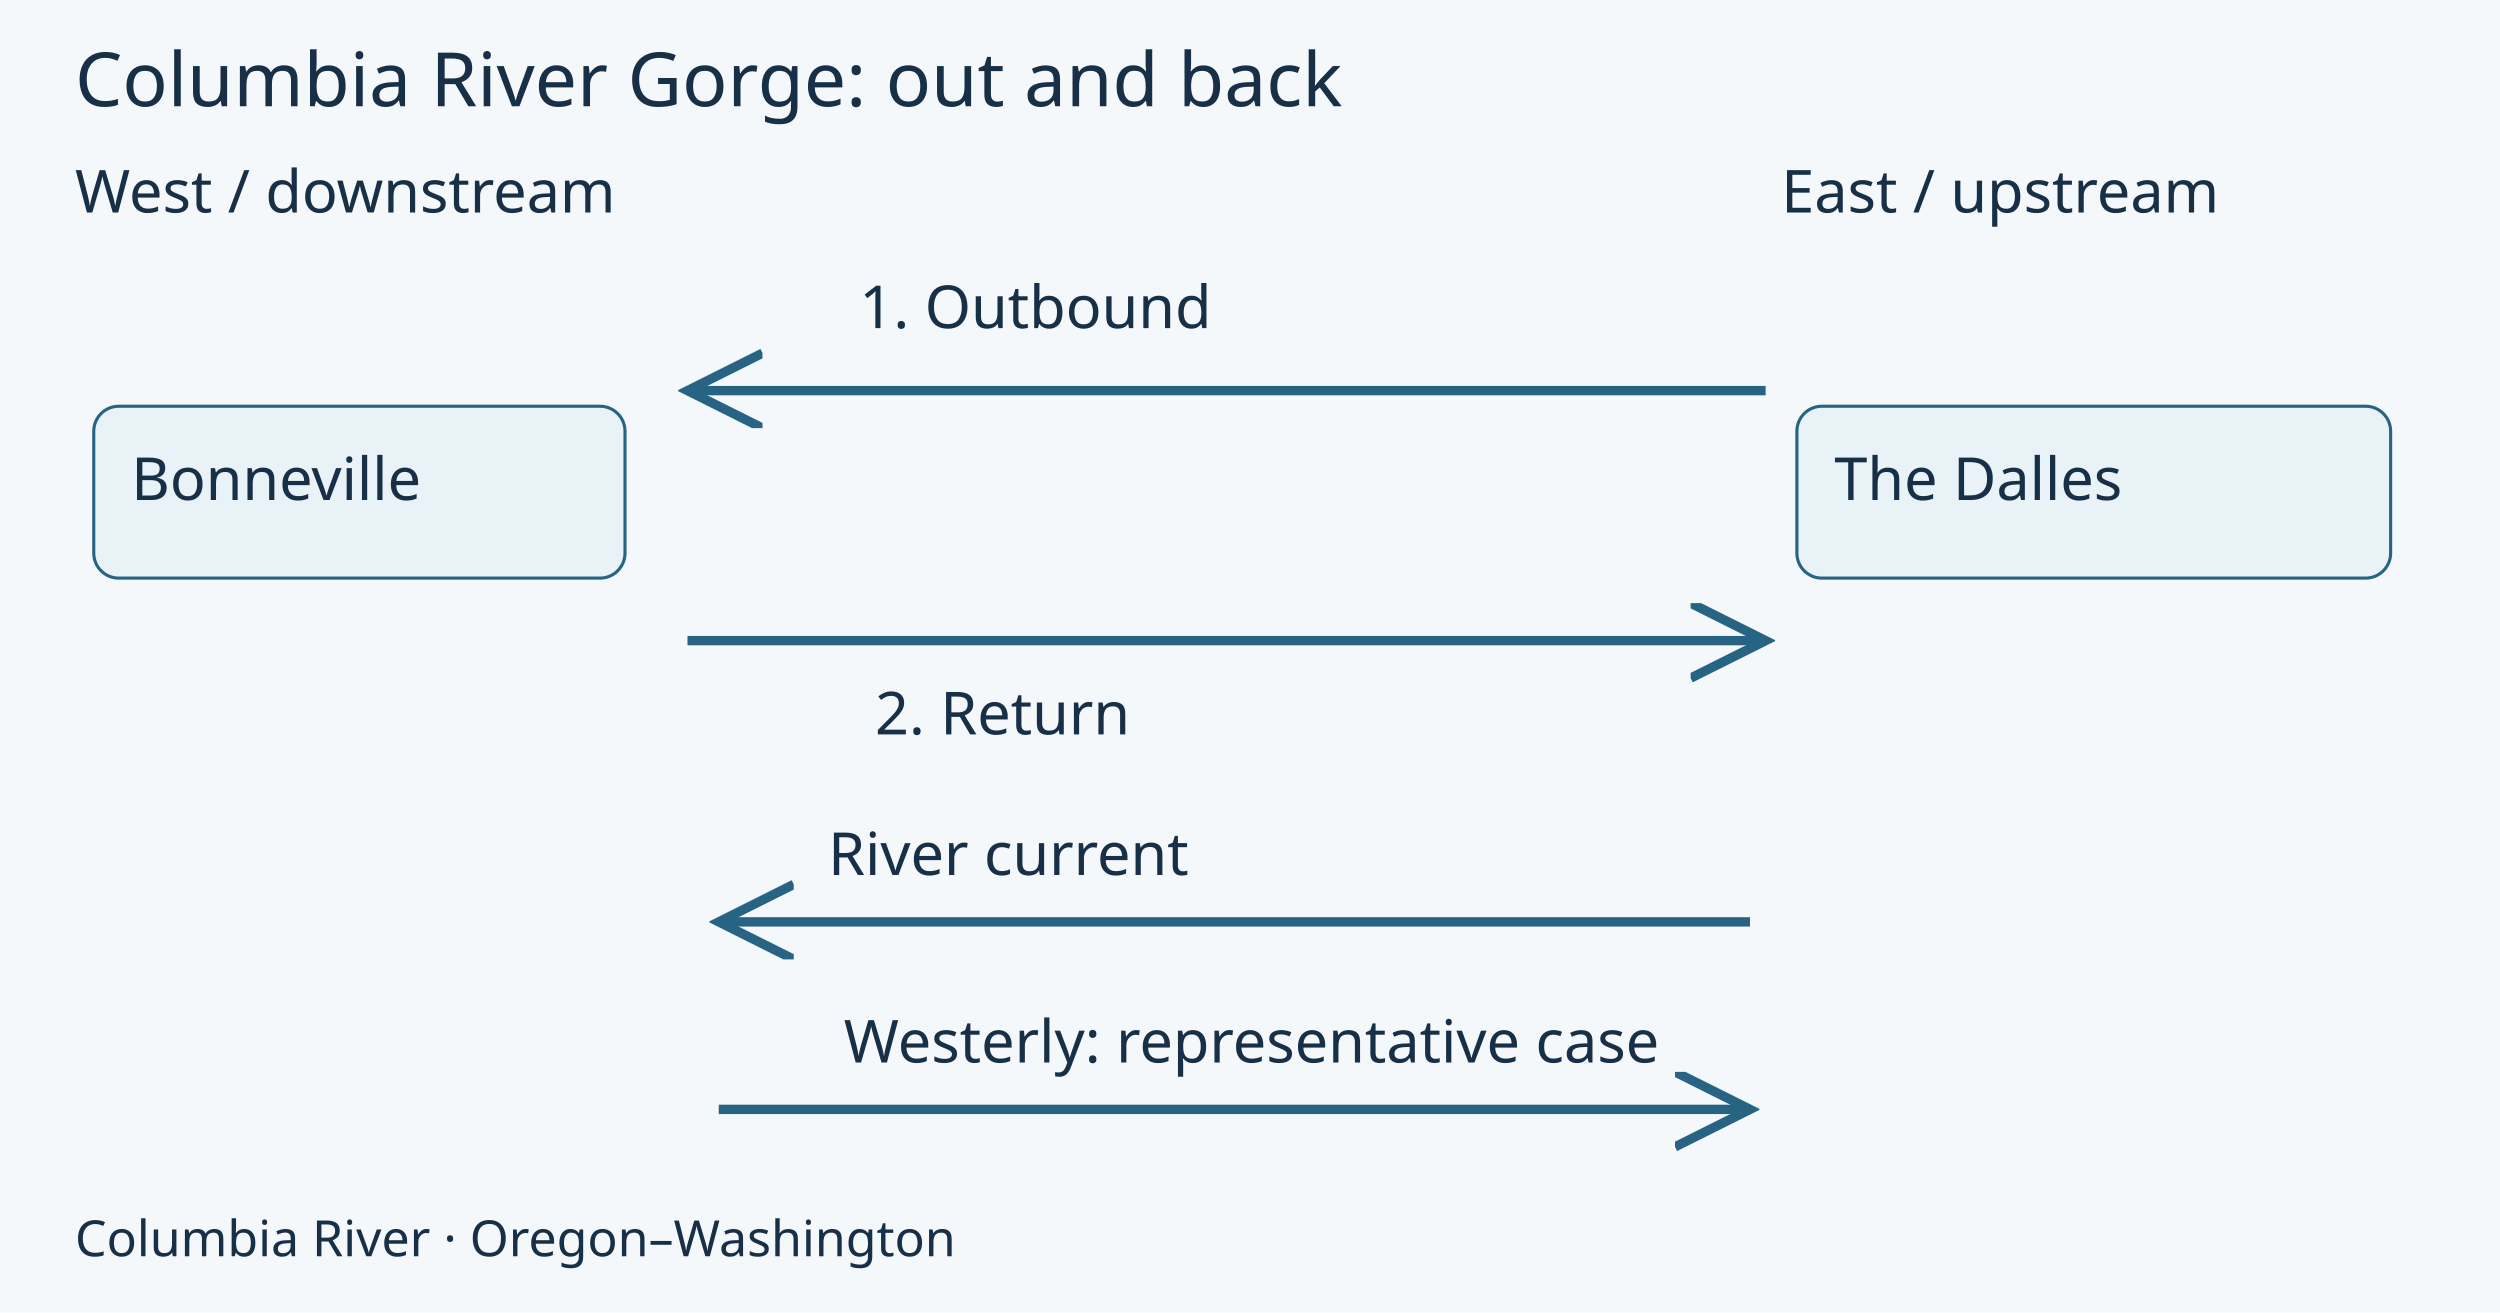
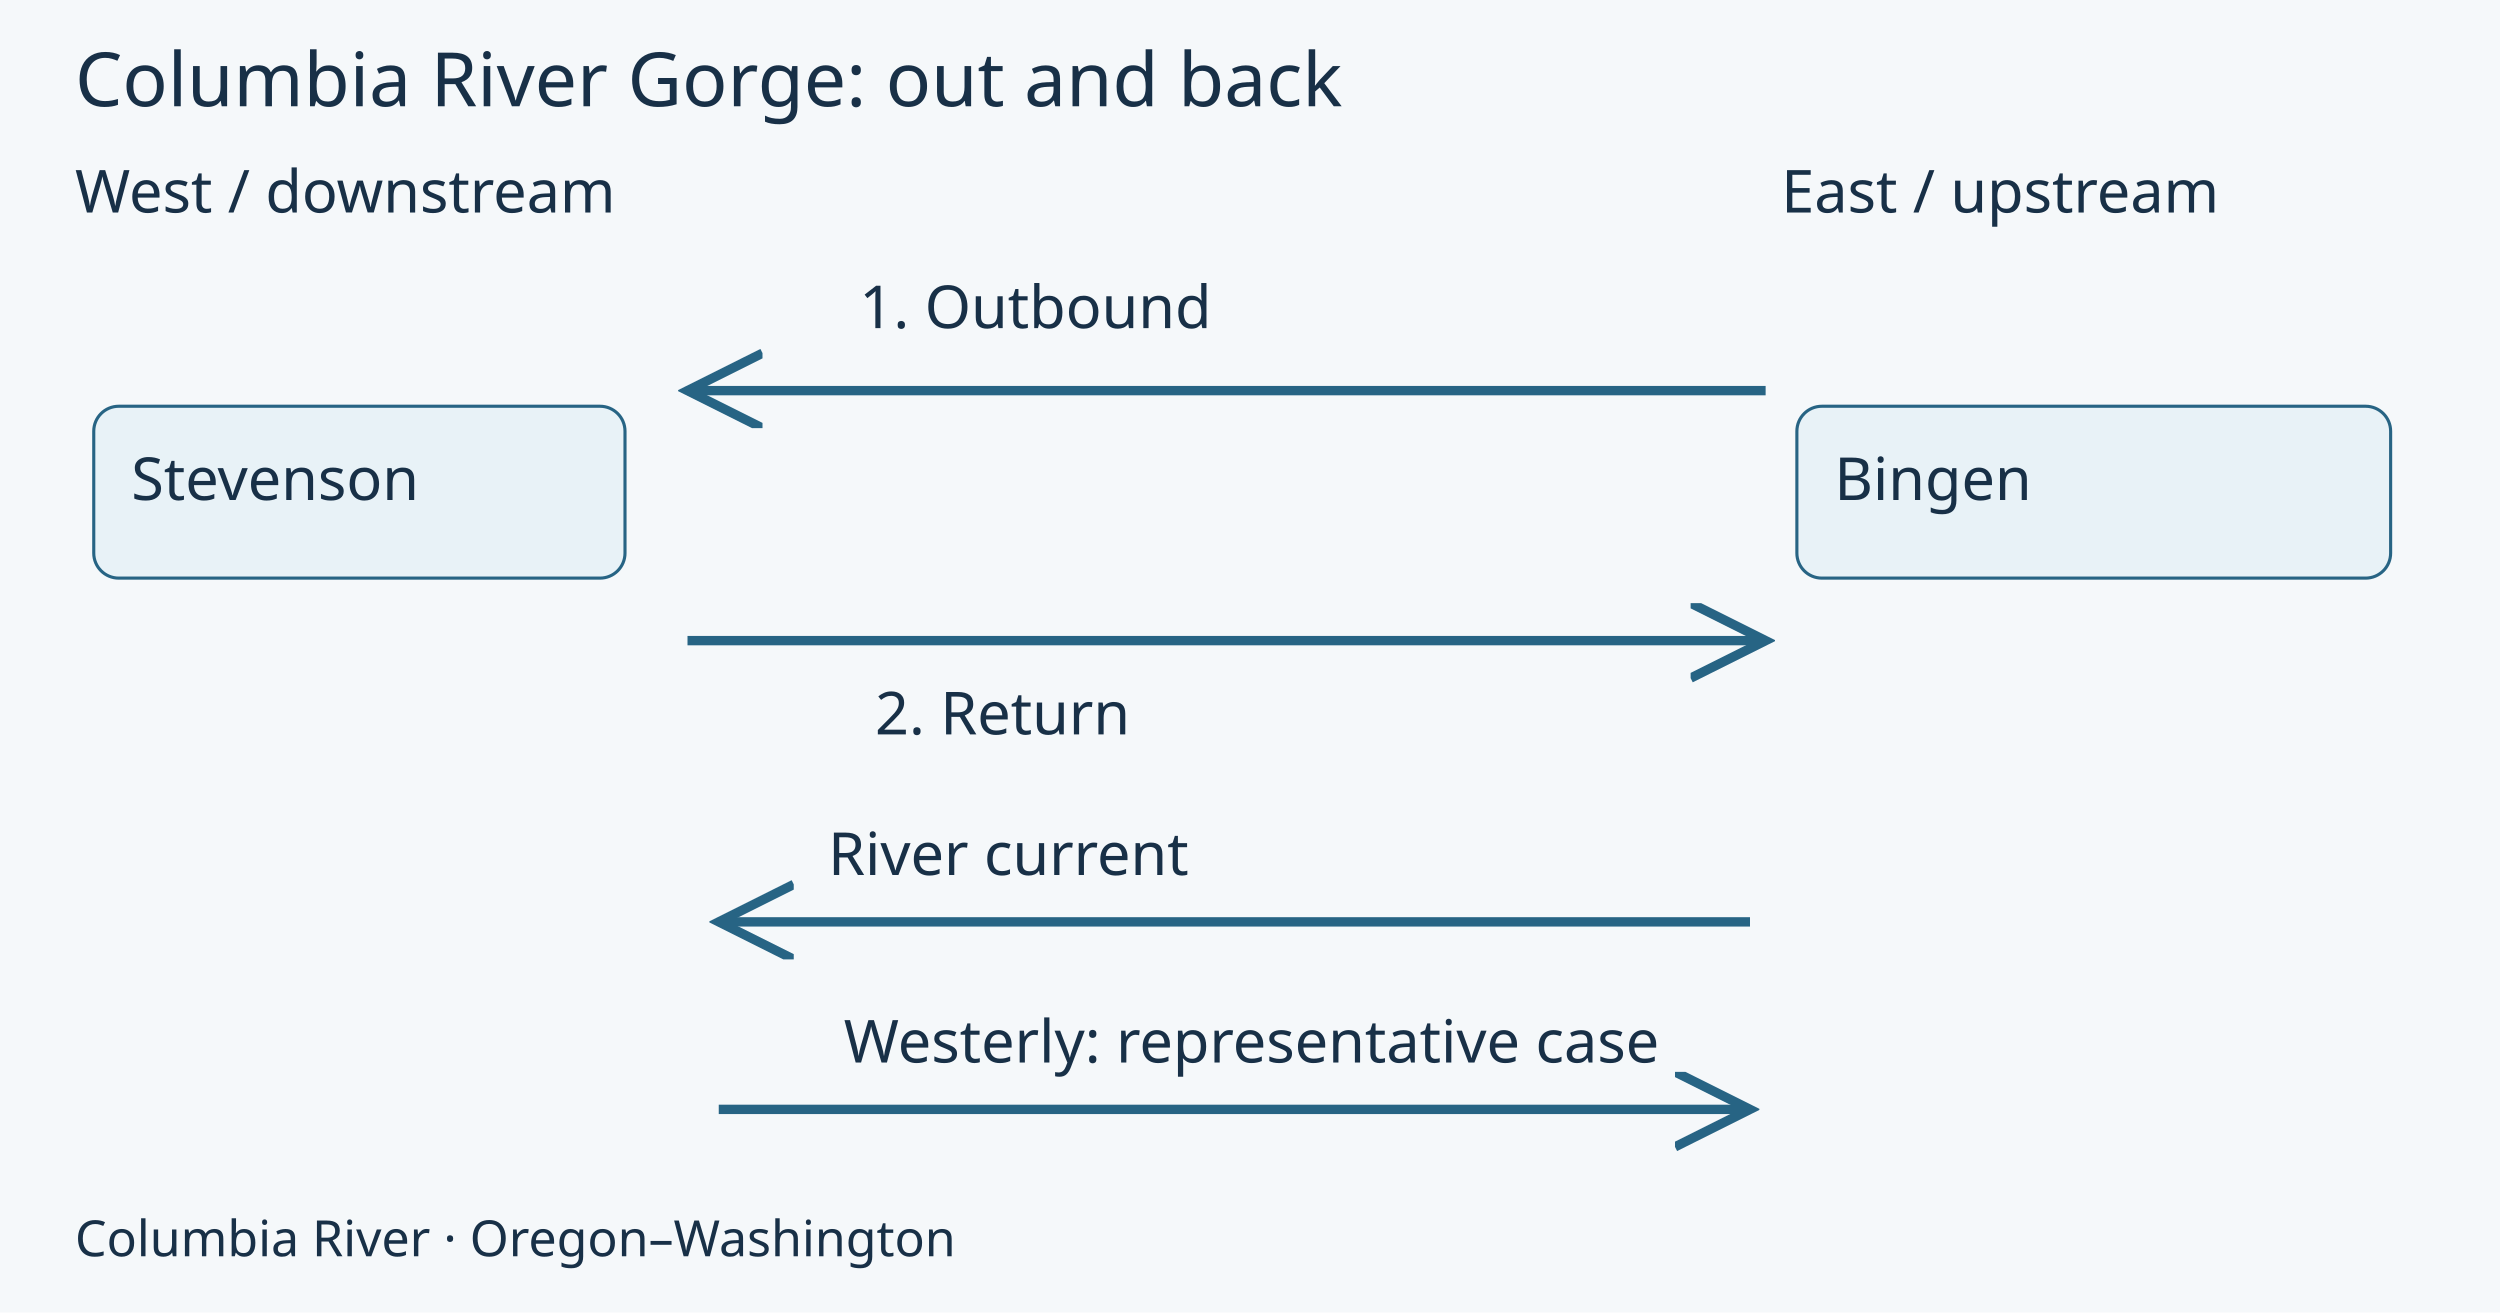
<svg xmlns="http://www.w3.org/2000/svg" viewBox="0 0 800 420" role="img" aria-labelledby="title desc">
  <defs>
    <marker id="arrow" markerWidth="9" markerHeight="9" refX="8" refY="4" orient="auto">
      <path d="M0,0 L8,4 L0,8" fill="none" stroke="#276484" />
    </marker>
  </defs>
  <rect width="800" height="420" fill="#f5f8fa" />
  <g font-family="system-ui, sans-serif" fill="#183047">
    <text x="24" y="34" font-size="24">Columbia River Gorge: out and back</text>
    <text x="24" y="68" font-size="19">West / downstream</text>
    <text x="570" y="68" font-size="19">East / upstream</text>
    <rect x="30" y="130" width="170" height="55" rx="8" fill="#e8f2f7" stroke="#276484" />
-     <text x="42" y="160" font-size="19">Bonneville</text>
+     <text x="42" y="160" font-size="19">Stevenson</text>
    <rect x="575" y="130" width="190" height="55" rx="8" fill="#e8f2f7" stroke="#276484" />
-     <text x="587" y="160" font-size="19">The Dalles</text>
+     <text x="587" y="160" font-size="19">Bingen</text>
    <path d="M565 125 L220 125" fill="none" stroke="#276484" stroke-width="3" marker-end="url(#arrow)" />
    <text x="275" y="105" font-size="19">1. Outbound</text>
    <path d="M220 205 L565 205" fill="none" stroke="#276484" stroke-width="3" marker-end="url(#arrow)" />
    <text x="280" y="235" font-size="19">2. Return</text>
    <path d="M560 295 L230 295" fill="none" stroke="#276484" stroke-width="3" marker-end="url(#arrow)" />
    <text x="265" y="280" font-size="19">River current</text>
    <path d="M230 355 L560 355" fill="none" stroke="#276484" stroke-width="3" marker-end="url(#arrow)" />
    <text x="270" y="340" font-size="19">Westerly: representative case</text>
    <text x="24" y="402" font-size="16">Columbia River · Oregon–Washington</text>
  </g>
</svg>
